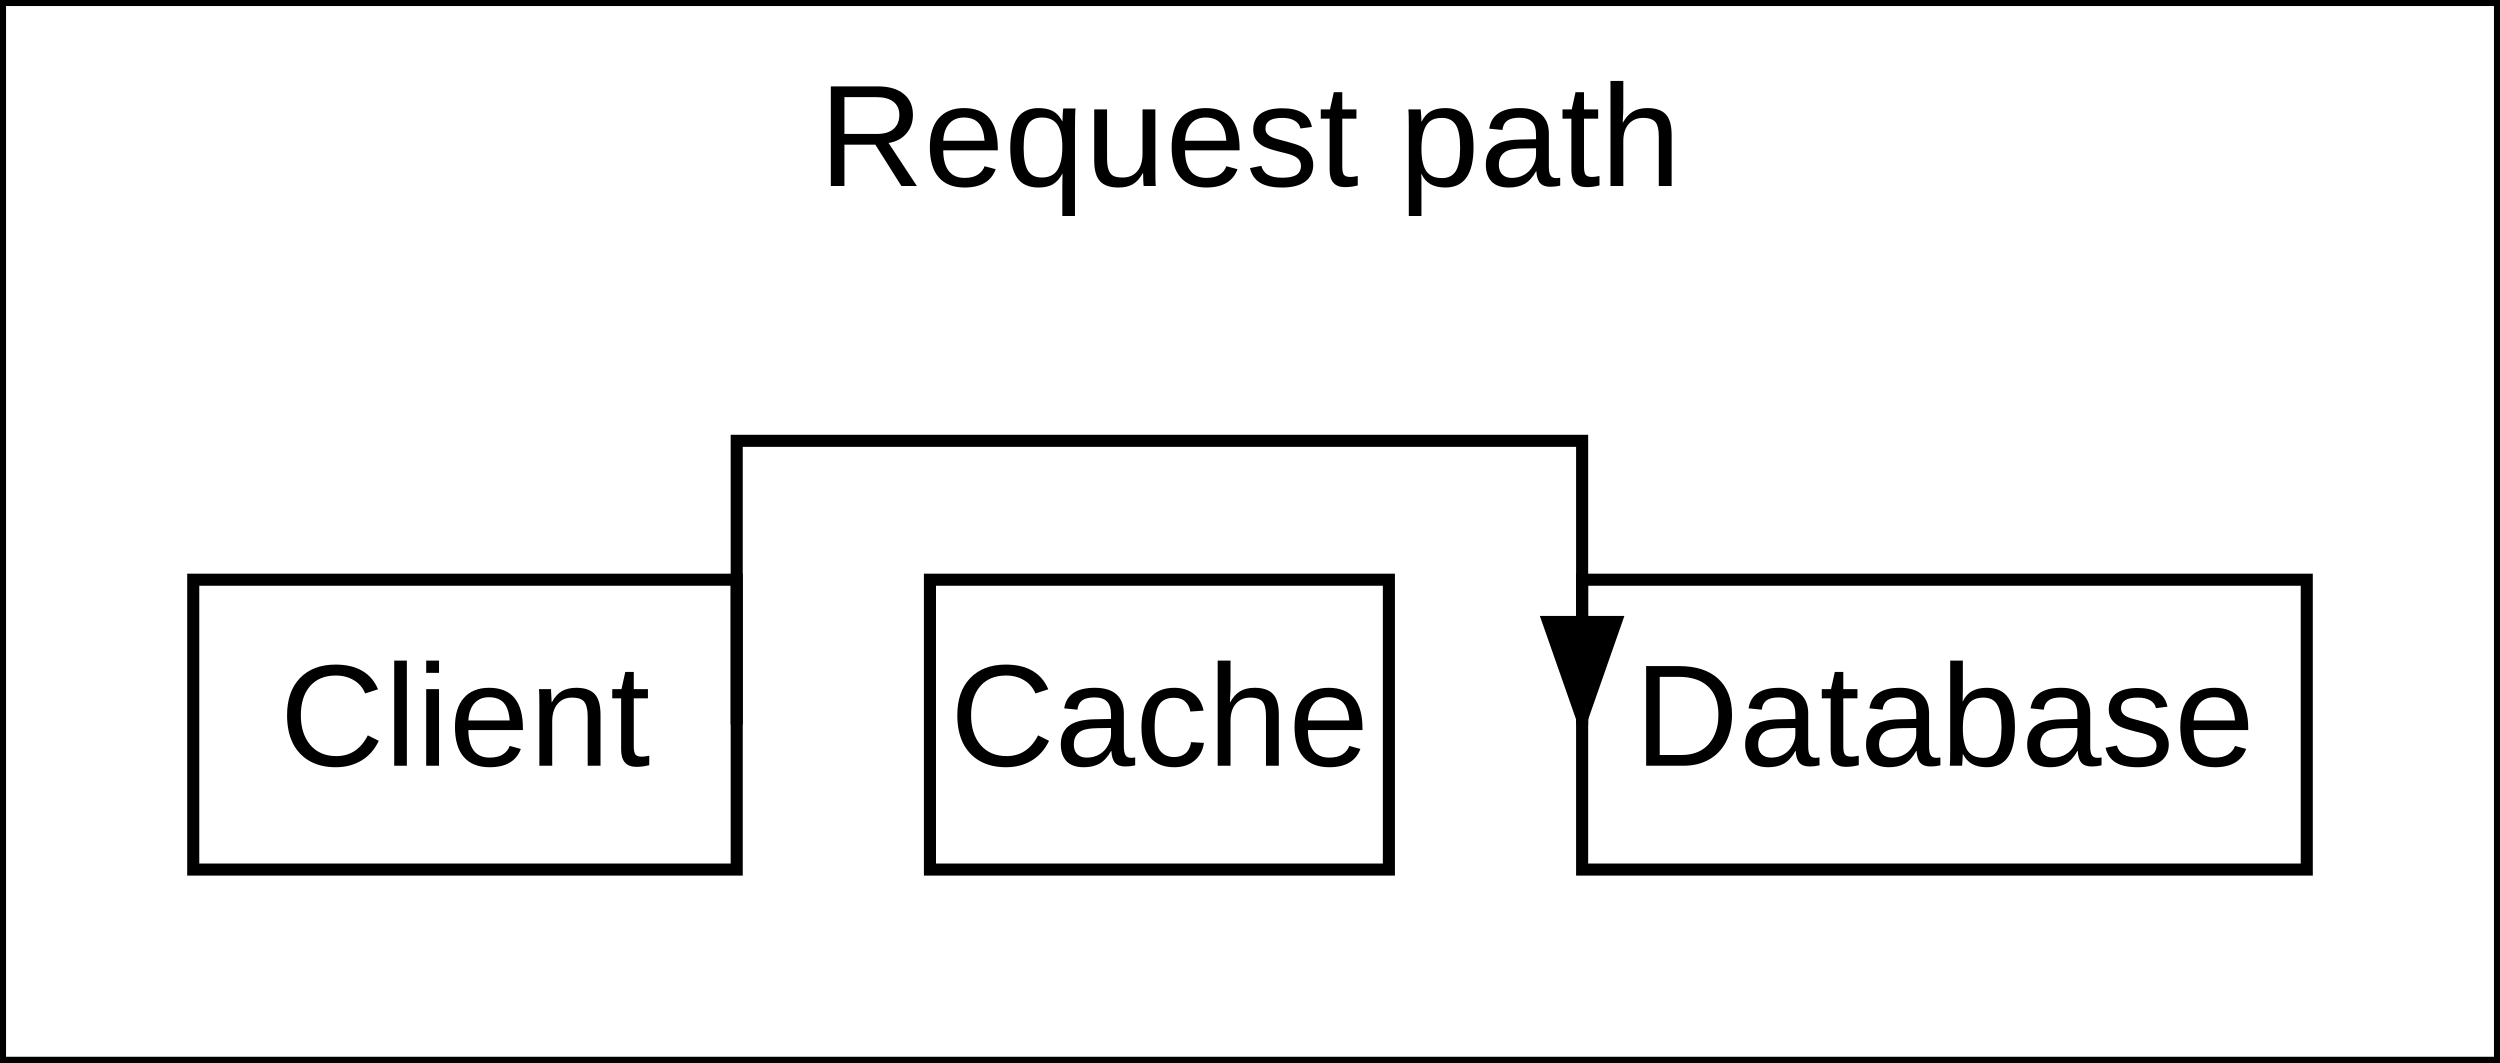
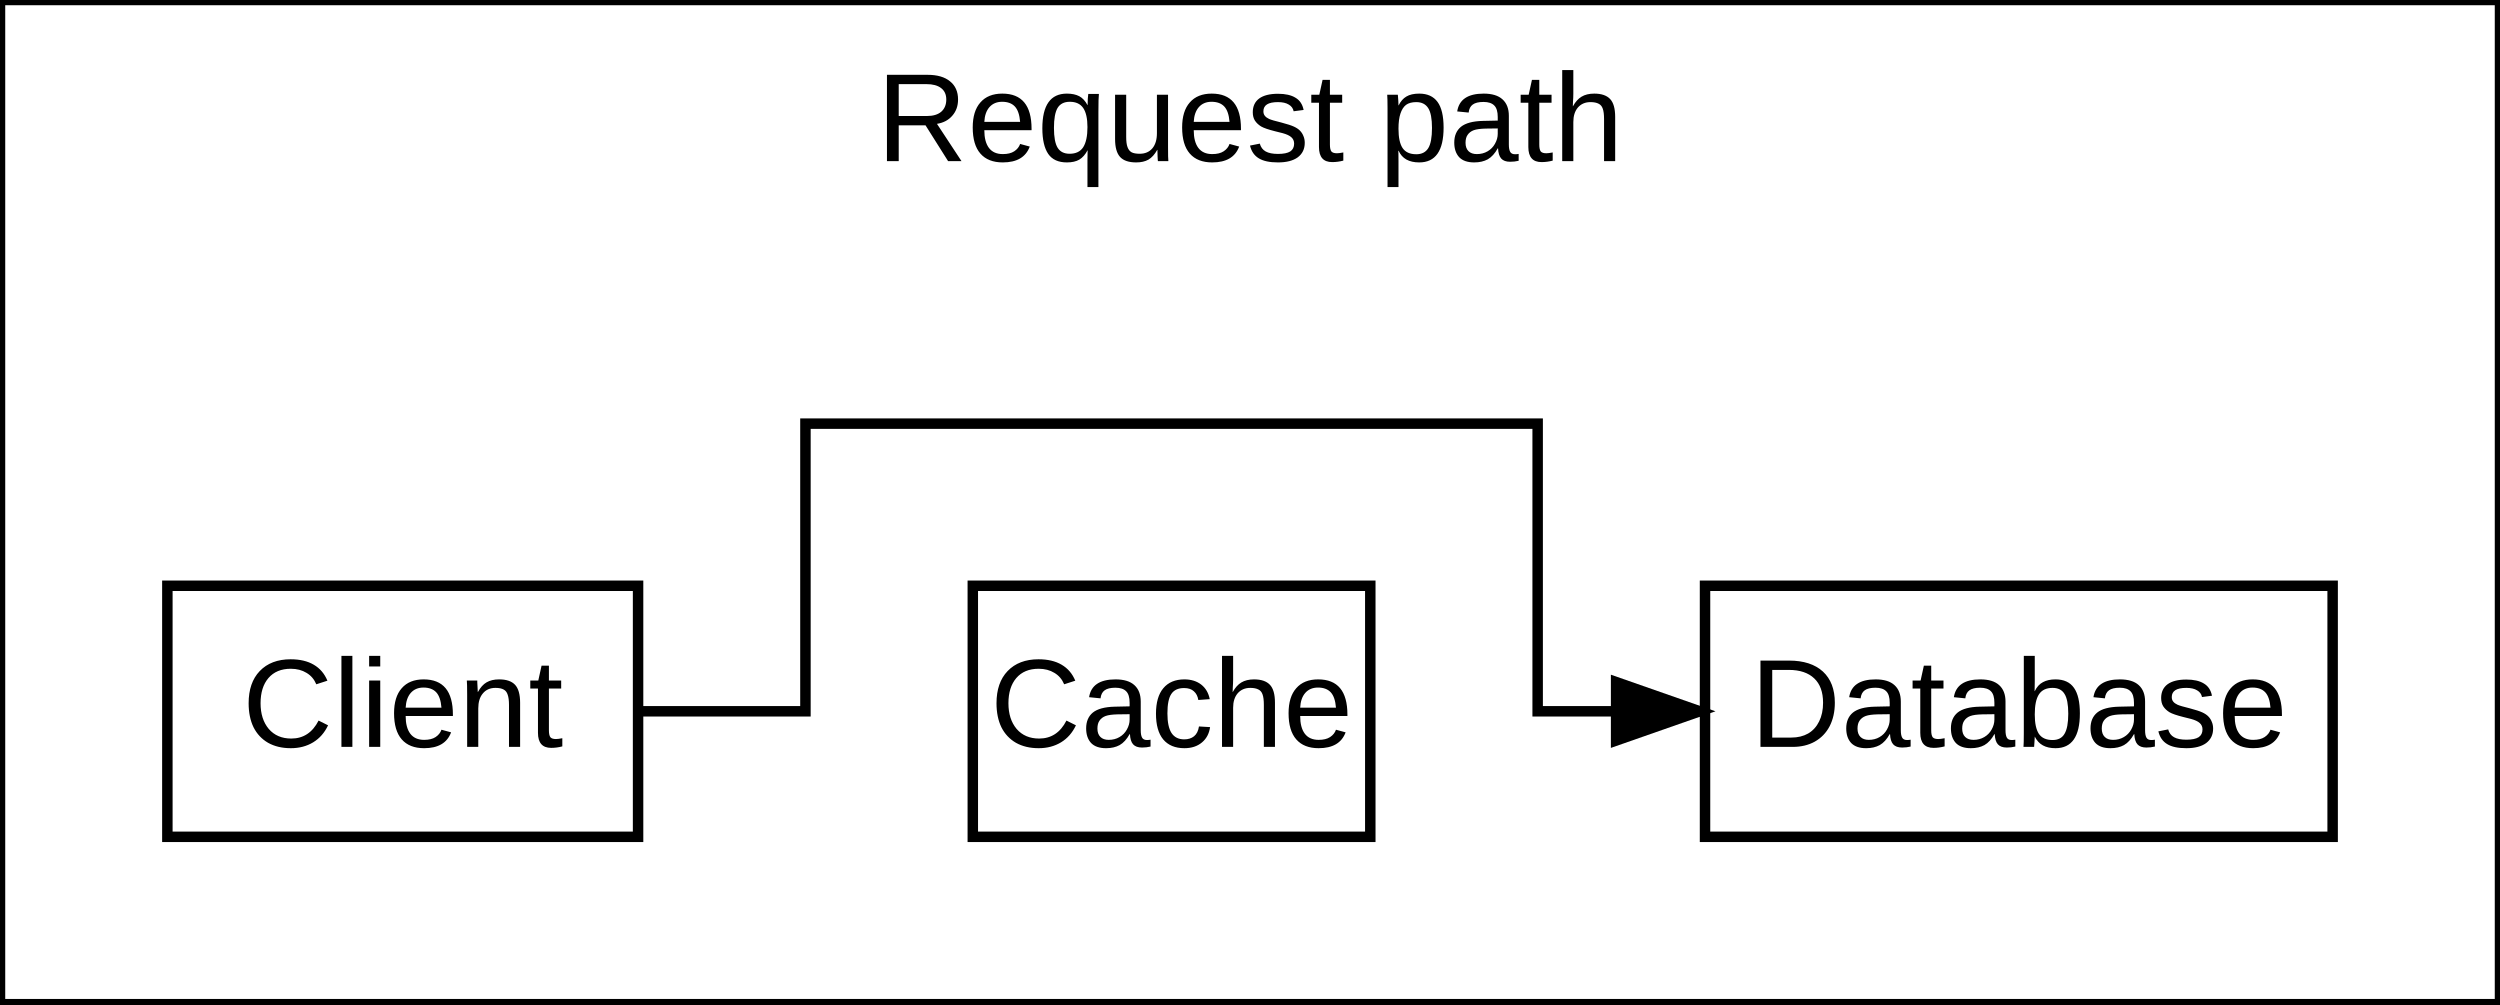
- <svg xmlns="http://www.w3.org/2000/svg" width="207" height="88">
+ <svg xmlns="http://www.w3.org/2000/svg" width="239" height="96">
  <defs>
    <marker id="arrowhead" markerWidth="10" markerHeight="7" refX="9" refY="3.5" orient="auto" markerUnits="strokeWidth">
      <polygon points="0 0, 10 3.5, 0 7" fill="black" />
    </marker>
  </defs>
-   <rect x="0" y="0" width="207" height="88" fill="white" stroke="black" stroke-width="1" />
-   <text x="103.5" y="12" text-anchor="middle" dominant-baseline="middle" font-family="Arial" font-size="12">Request path</text>
-   <rect x="16" y="48" width="45" height="24" fill="white" stroke="black" stroke-width="1" />
-   <text x="38.5" y="60" text-anchor="middle" dominant-baseline="middle" font-family="Arial" font-size="12">Client</text>
-   <rect x="77" y="48" width="38" height="24" fill="white" stroke="black" stroke-width="1" />
-   <text x="96" y="60" text-anchor="middle" dominant-baseline="middle" font-family="Arial" font-size="12">Cache</text>
-   <rect x="131" y="48" width="60" height="24" fill="white" stroke="black" stroke-width="1" />
-   <text x="161" y="60" text-anchor="middle" dominant-baseline="middle" font-family="Arial" font-size="12">Database</text>
-   <polyline points="61,60 61,36.5 131,36.5 131,60" fill="none" stroke="black" stroke-width="1" marker-end="url(#arrowhead)" />
+   <rect x="0" y="0" width="239" height="96" fill="white" stroke="black" stroke-width="1" />
+   <text x="119.5" y="12" text-anchor="middle" dominant-baseline="middle" font-family="Arial" font-size="12">Request path</text>
+   <rect x="16" y="56" width="45" height="24" fill="white" stroke="black" stroke-width="1" />
+   <text x="38.5" y="68" text-anchor="middle" dominant-baseline="middle" font-family="Arial" font-size="12">Client</text>
+   <rect x="93" y="56" width="38" height="24" fill="white" stroke="black" stroke-width="1" />
+   <text x="112" y="68" text-anchor="middle" dominant-baseline="middle" font-family="Arial" font-size="12">Cache</text>
+   <rect x="163" y="56" width="60" height="24" fill="white" stroke="black" stroke-width="1" />
+   <text x="193" y="68" text-anchor="middle" dominant-baseline="middle" font-family="Arial" font-size="12">Database</text>
+   <polyline points="61,68 77,68 77,40.5 147,40.5 147,68 163,68" fill="none" stroke="black" stroke-width="1" marker-end="url(#arrowhead)" />
</svg>
